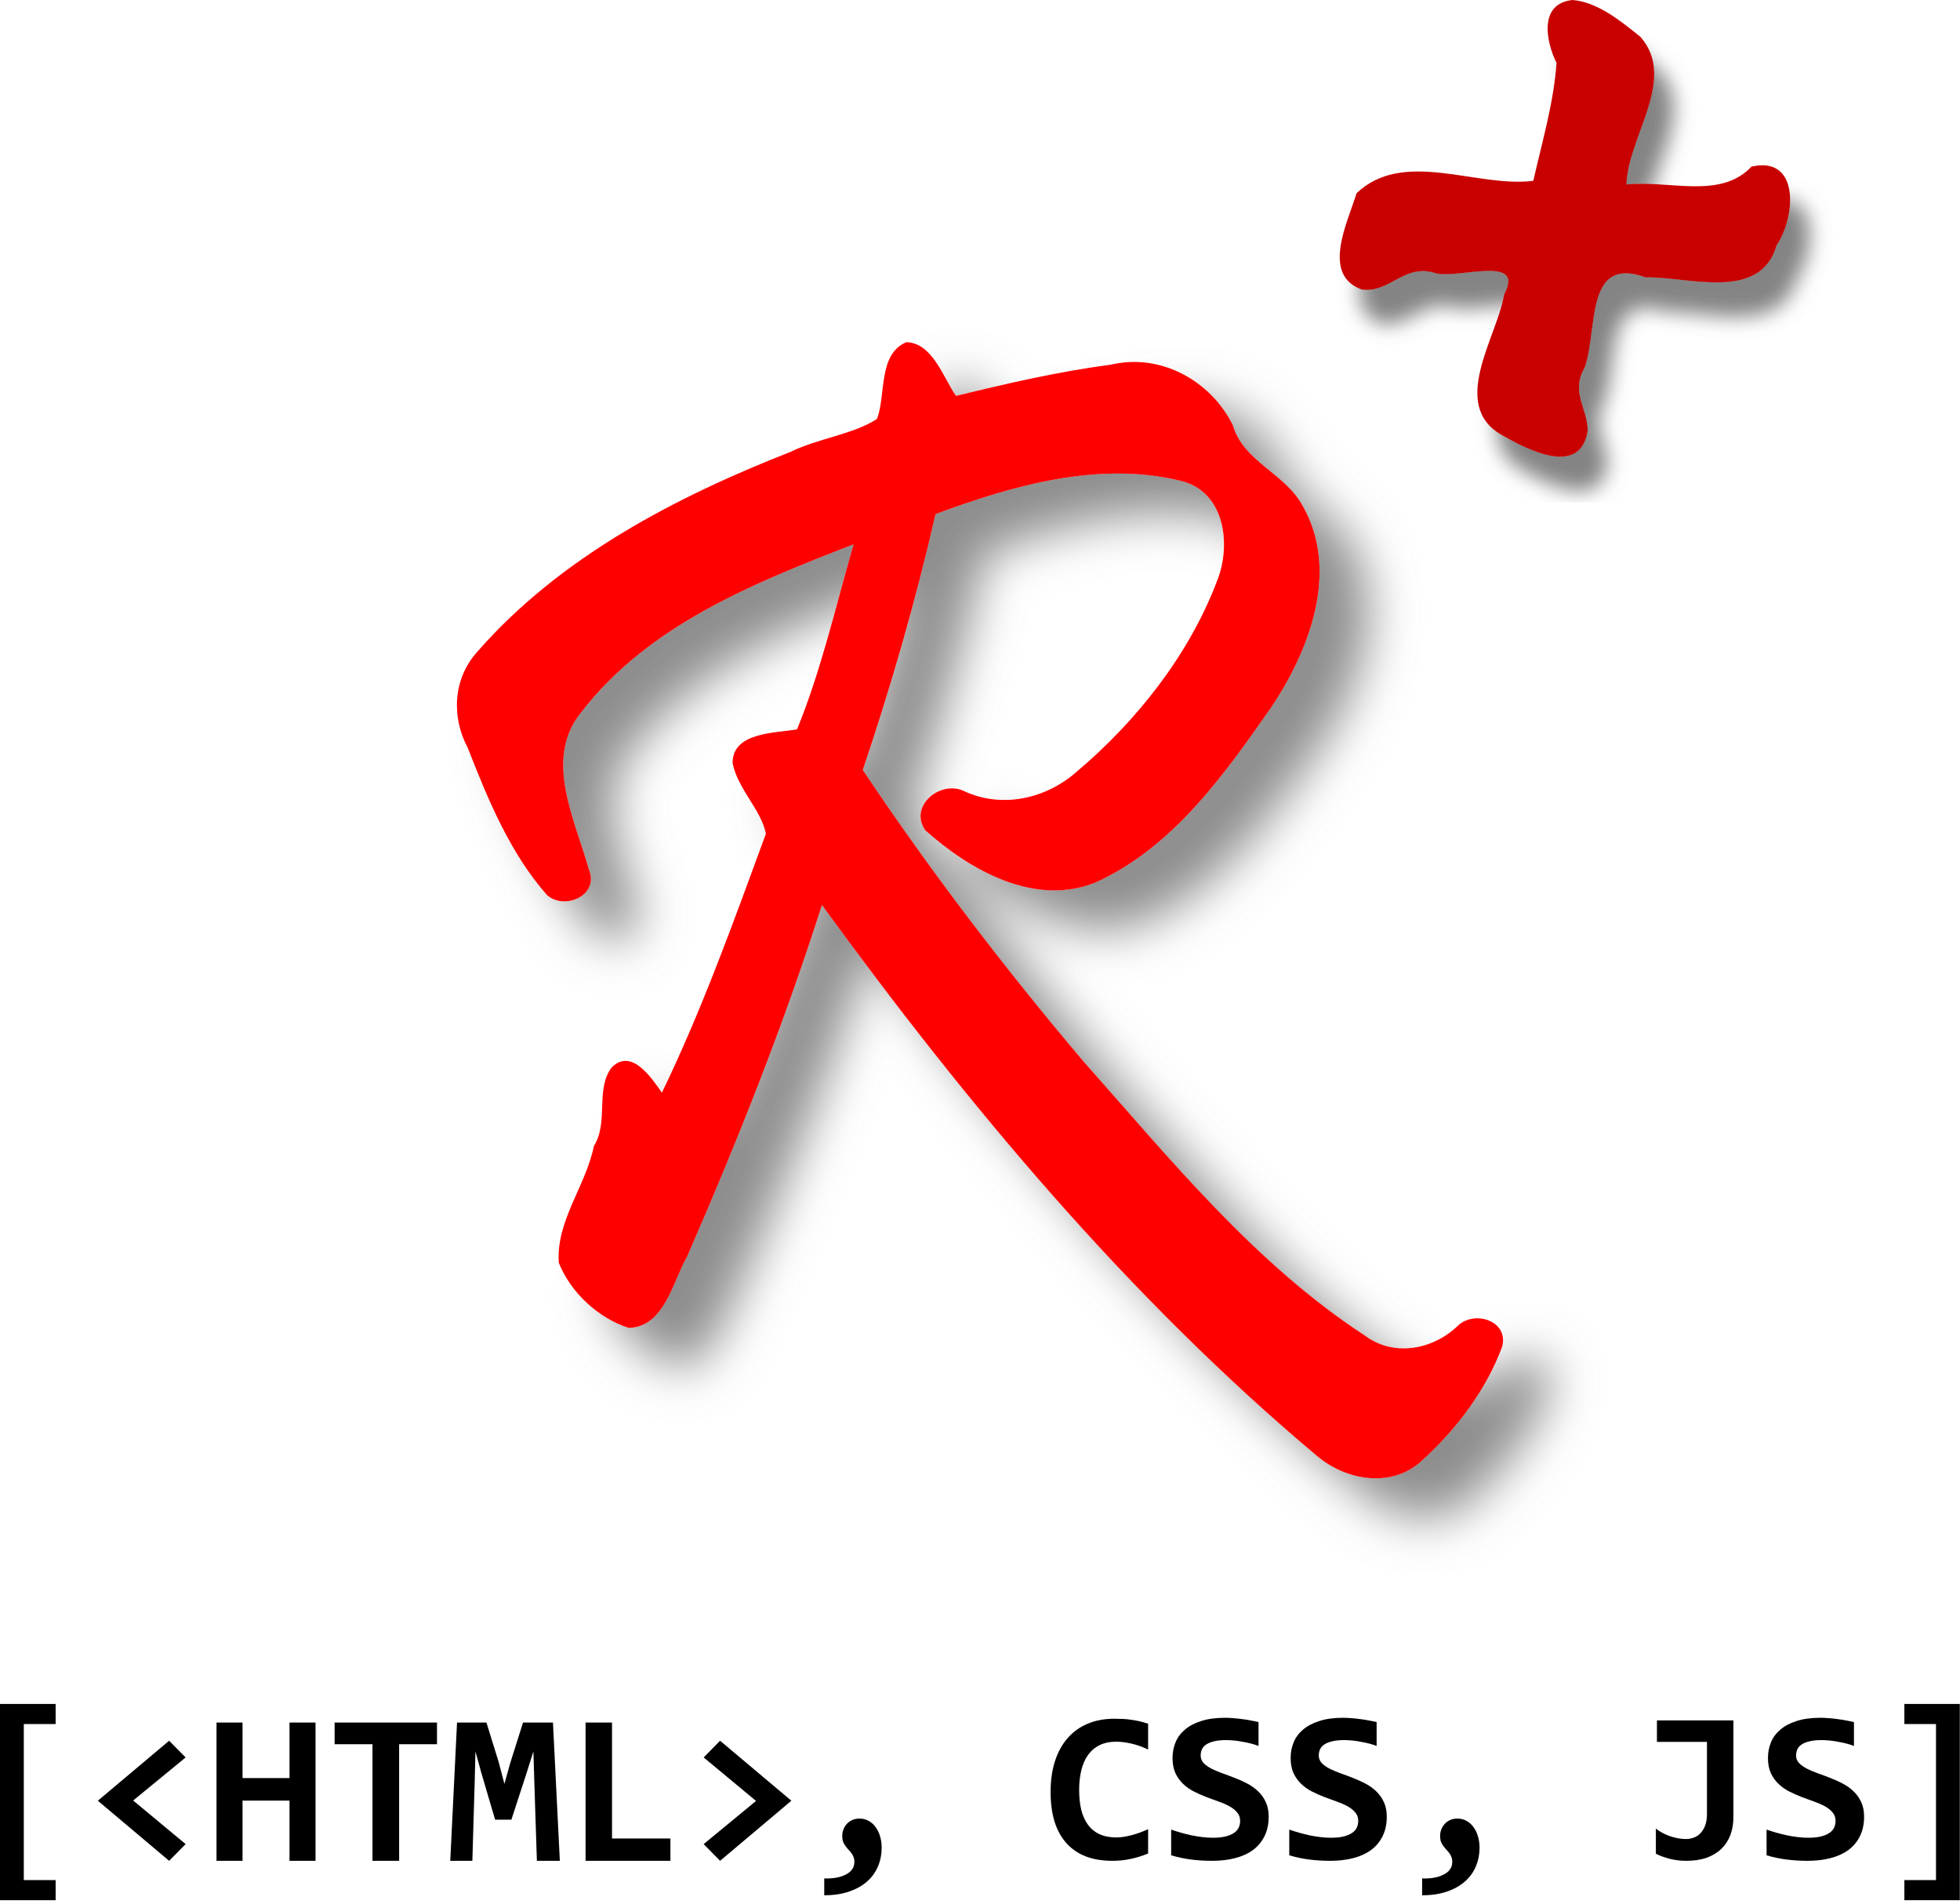
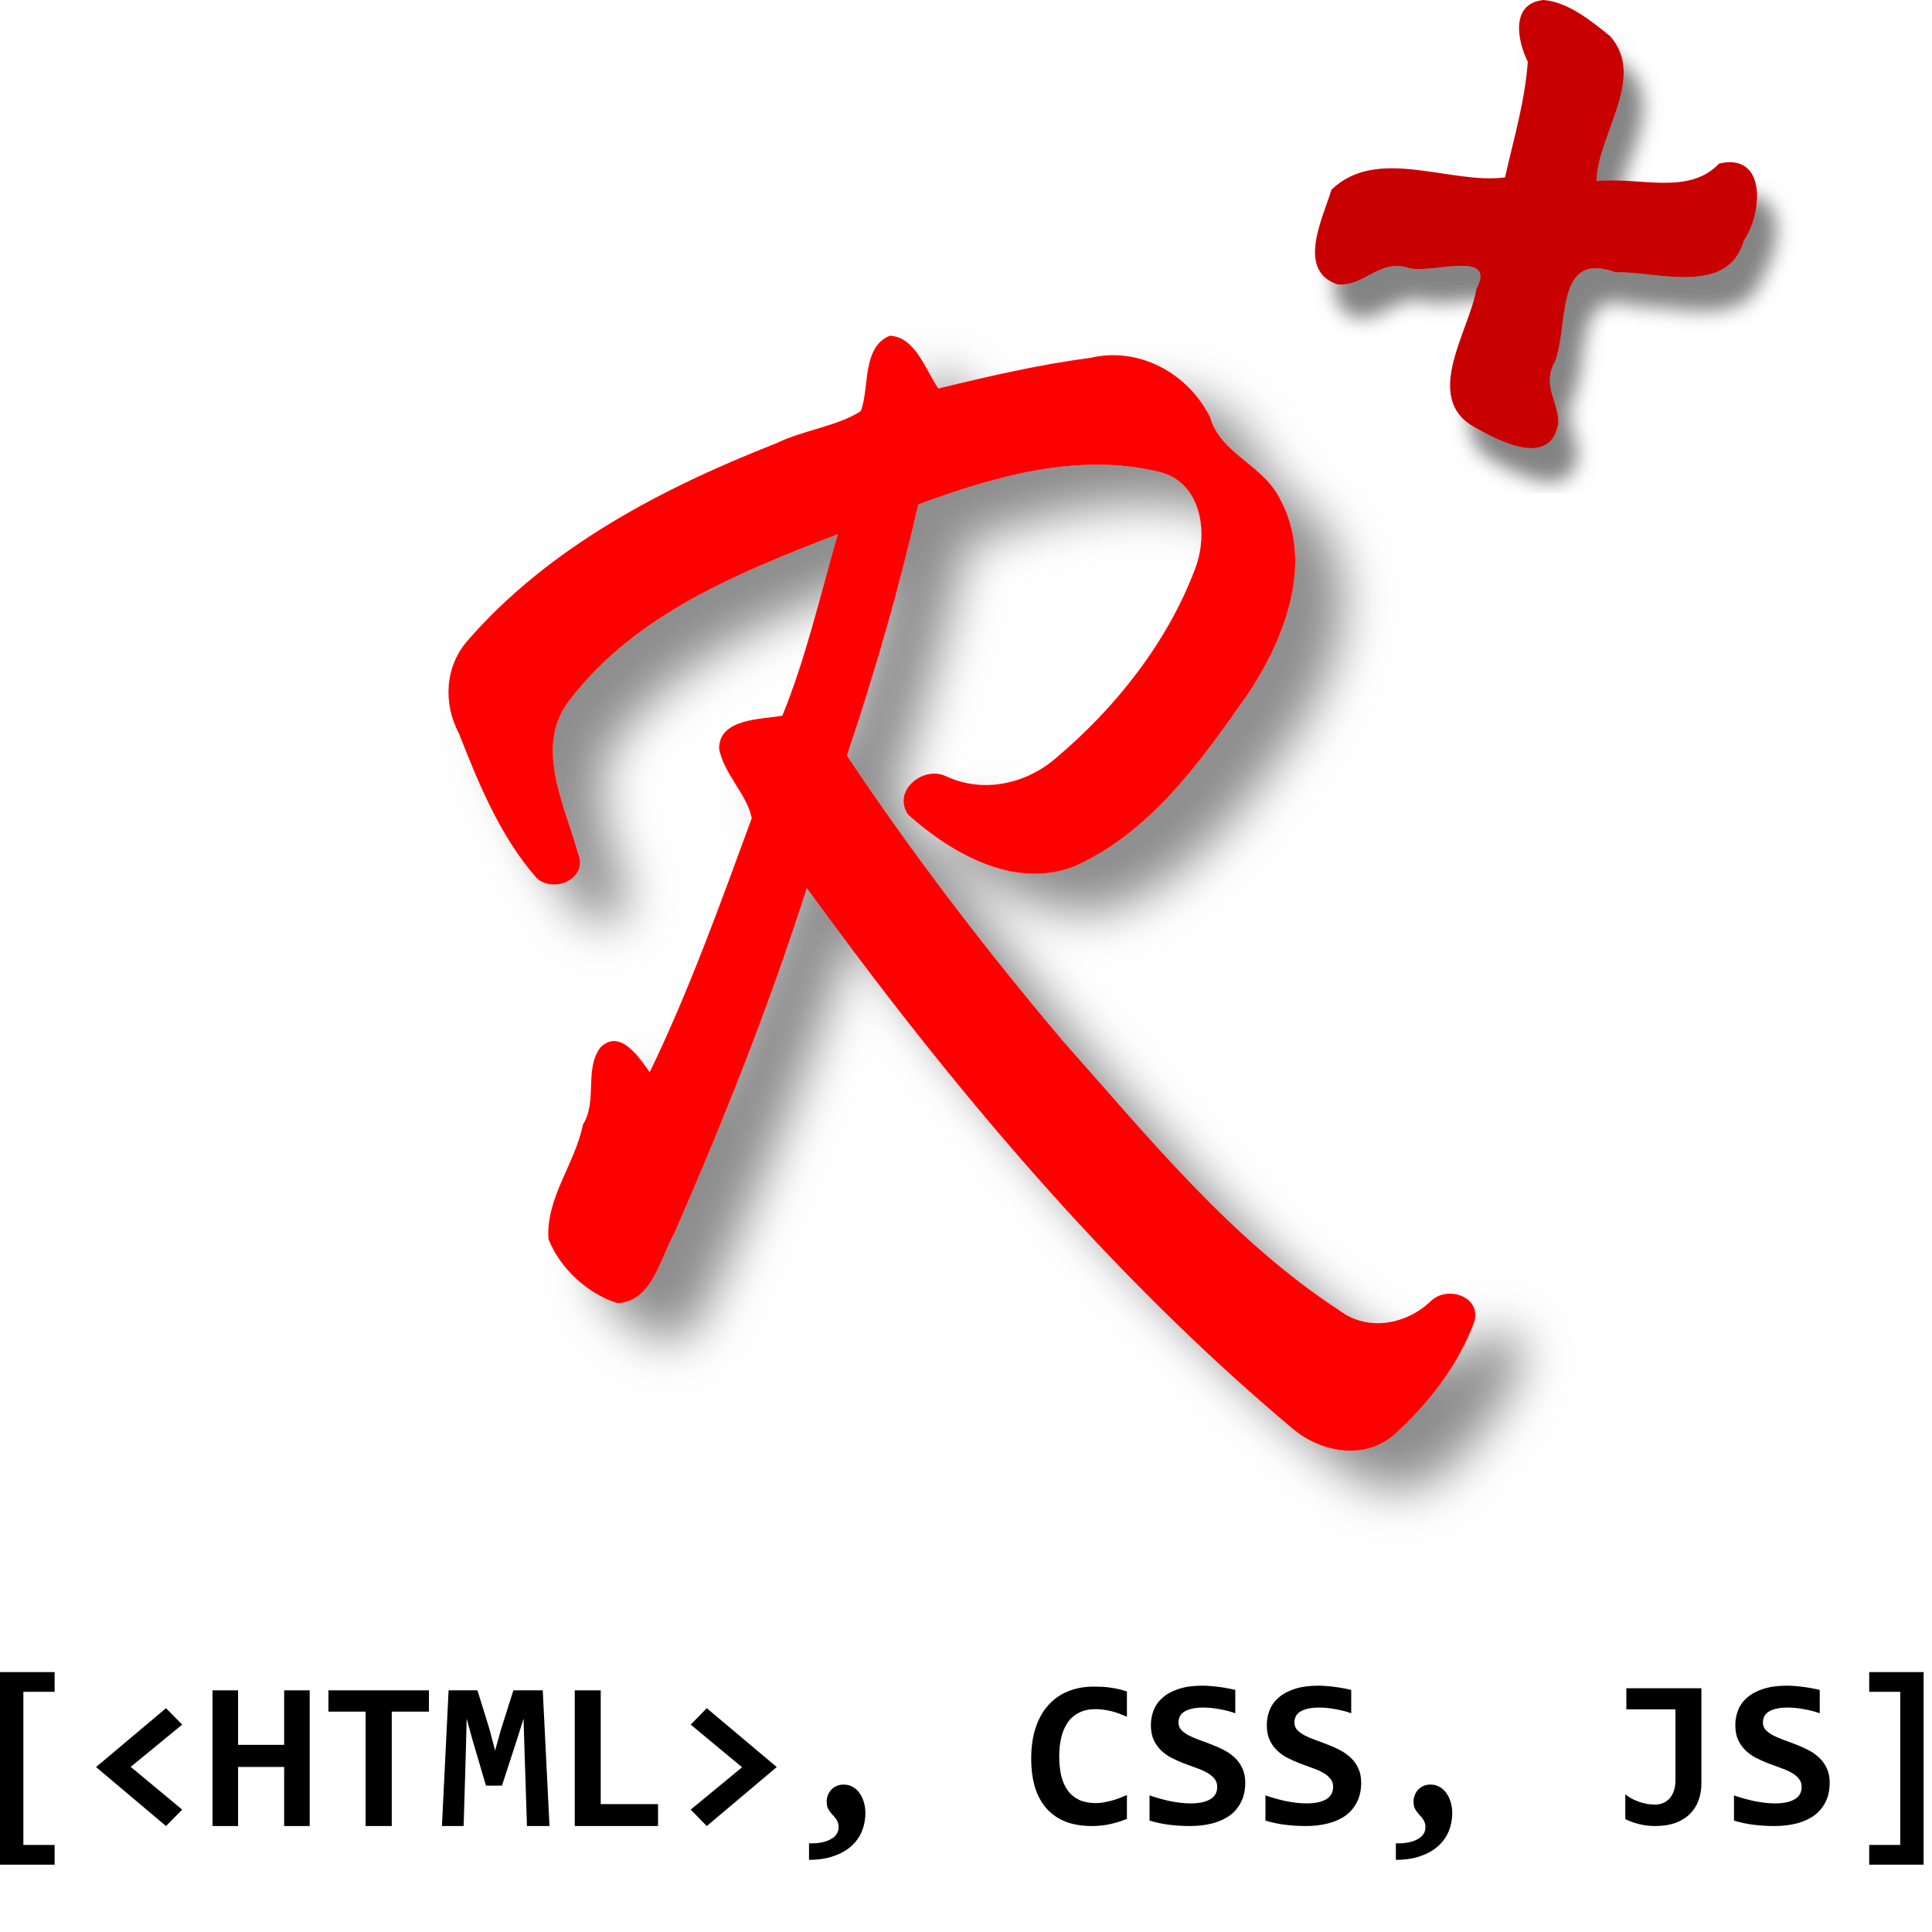
- <svg xmlns="http://www.w3.org/2000/svg" xmlns:xlink="http://www.w3.org/1999/xlink" width="398.305" height="386.771" version="1.1">
+ <svg xmlns="http://www.w3.org/2000/svg" xmlns:xlink="http://www.w3.org/1999/xlink" width="400" height="400" viewBox="0 0 400 400" version="1.1">
  <defs id="defs3">
    <filter id="drop-shadow" width="130%" height="120%">
      <feGaussianBlur in="SourceAlpha" stdDeviation="5" />
      <feOffset dx="10" dy="8" result="offsetblur" />
      <feFlood flood-color="rgb(128,128,128)" flood-opacity=".9" />
      <feComposite in2="offsetblur" operator="in" />
      <feMerge>
        <feMergeNode />
        <feMergeNode in="SourceGraphic" />
      </feMerge>
    </filter>
    <filter id="drop-shadow2" width="130%" height="120%">
      <feGaussianBlur in="SourceAlpha" stdDeviation="2" />
      <feOffset dx="4" dy="7" result="offsetblur" />
      <feFlood flood-color="rgb(100,100,100)" flood-opacity=".8" />
      <feComposite in2="offsetblur" operator="in" />
      <feMerge>
        <feMergeNode />
        <feMergeNode in="SourceGraphic" />
      </feMerge>
    </filter>
    <path id="text-S" d="m 19.817,20.075 c -2e-5,1.533 -0.287,2.866 -0.86,3.998 -0.559,1.132 -1.347,2.071 -2.364,2.816 -1.017,0.731 -2.228,1.275 -3.632,1.634 -1.404,0.358 -2.938,0.537 -4.6,0.537 -1.476,0 -2.902,-0.086 -4.277,-0.258 C 2.708,28.63 1.347,28.343 0,27.942 l 0,-5.223 c 0.659,0.229 1.347,0.444 2.063,0.645 0.716,0.201 1.433,0.38 2.149,0.537 0.731,0.143 1.454,0.258 2.171,0.344 0.716,0.086 1.411,0.129 2.085,0.129 1.003,10e-6 1.856,-0.086 2.558,-0.258 0.702,-0.172 1.275,-0.408 1.72,-0.709 0.444,-0.301 0.767,-0.659 0.967,-1.075 0.201,-0.416 0.301,-0.874 0.301,-1.376 -10e-6,-0.688 -0.201,-1.261 -0.602,-1.72 C 13.025,18.764 12.509,18.349 11.865,17.99 11.22,17.632 10.482,17.31 9.651,17.023 8.834,16.737 7.996,16.429 7.136,16.099 6.291,15.769 5.452,15.397 4.621,14.981 3.804,14.566 3.074,14.05 2.429,13.434 1.784,12.818 1.261,12.087 0.86,11.241 c -0.387,-0.86 -0.58,-1.891 -0.58,-3.095 0,-1.103 0.201,-2.149 0.602,-3.138 C 1.282,4.019 1.913,3.16 2.773,2.429 3.632,1.684 4.736,1.096 6.083,0.666 7.43,0.222 9.056,2.9636235e-5 10.962,-3.6376465e-7 11.521,2.9636235e-5 12.101,0.029 12.703,0.086 c 0.616,0.043 1.218,0.107 1.805,0.193 0.602,0.072 1.175,0.165 1.72,0.279 0.559,0.1 1.068,0.208 1.526,0.322 l 0,4.836 c -0.459,-0.172 -0.96,-0.33 -1.505,-0.473 -0.545,-0.143 -1.111,-0.265 -1.698,-0.365 -0.573,-0.115 -1.154,-0.201 -1.741,-0.258 -0.588,-0.057 -1.146,-0.086 -1.677,-0.086 -0.931,3e-5 -1.72,0.079 -2.364,0.236 -0.645,0.143 -1.175,0.351 -1.591,0.623 -0.416,0.258 -0.716,0.58 -0.903,0.967 -0.186,0.387 -0.279,0.817 -0.279,1.29 -1e-5,0.588 0.193,1.096 0.58,1.526 0.401,0.416 0.924,0.795 1.569,1.139 0.659,0.33 1.397,0.645 2.214,0.946 0.831,0.287 1.677,0.602 2.536,0.946 0.874,0.33 1.72,0.709 2.536,1.139 0.831,0.43 1.569,0.953 2.214,1.569 0.659,0.616 1.182,1.347 1.569,2.192 0.401,0.831 0.602,1.82 0.602,2.966" />
    <path id="text-lsb" d="m 4.6957284e-6,29.06 0,-39.871 11.306,0 0,4.084 -6.47,0 0,31.704 6.47,0 0,4.084 -11.306,0" />
    <path id="text-rsb" d="m 0,29.06 0,-4.084 6.427,0 0,-31.704 -6.427,0 0,-4.084 11.263,0 0,39.871 -11.263,0" />
    <path id="text-lt" d="M 14.487,29.06 0,16.851 14.487,4.664 17.84,8.06 7.179,16.808 17.84,25.664 14.487,29.06" />
    <path id="text-H" d="m 14.831,29.06 0,-12.23 -9.543,0 0,12.23 -5.288,0 0,-28.093 5.288,0 0,11.284 9.543,0 0,-11.284 5.288,0 0,28.093 -5.288,0" />
    <path id="text-T" d="m 13.111,5.373 0,23.686 -5.416,0 0,-23.686 -7.695,0 0,-4.406 20.806,0 0,4.406 -7.695,0" />
    <path id="text-M" d="M 17.604,29.06 17.088,13.176 16.894,6.835 15.54,11.134 l -3.117,9.565 -3.31,0 L 6.298,11.134 5.116,6.835 4.965,13.047 4.492,29.06 0,29.06 1.376,0.967 l 5.975,0 2.472,7.974 1.182,4.492 1.182,-4.234 2.601,-8.232 6.083,0 L 22.268,29.06 l -4.664,0" />
    <path id="text-L" d="m 0,29.06 0,-28.093 5.373,0 0,23.557 11.865,0 0,4.535 -17.238,0" />
    <path id="text-gt" d="M 3.332,4.664 17.819,16.851 3.332,29.06 0,25.664 10.64,16.894 0,8.06 3.332,4.664" />
    <path id="text-comma" d="m 0,25.642 c 0.86,0.029 1.662,-0.021 2.407,-0.15 0.745,-0.129 1.39,-0.337 1.934,-0.623 0.559,-0.272 0.996,-0.623 1.311,-1.053 0.315,-0.43 0.473,-0.939 0.473,-1.526 -1e-5,-0.416 -0.065,-0.767 -0.193,-1.053 C 5.818,20.935 5.667,20.67 5.481,20.441 5.295,20.197 5.094,19.968 4.879,19.753 4.679,19.524 4.485,19.287 4.299,19.044 4.113,18.786 3.955,18.499 3.826,18.184 3.711,17.854 3.654,17.46 3.654,17.002 c -10e-6,-0.444 0.079,-0.874 0.236,-1.29 0.158,-0.43 0.387,-0.81 0.688,-1.139 0.301,-0.33 0.666,-0.595 1.096,-0.795 0.444,-0.201 0.946,-0.301 1.505,-0.301 0.702,10e-6 1.333,0.165 1.891,0.494 0.559,0.315 1.032,0.752 1.419,1.311 0.387,0.545 0.681,1.175 0.881,1.891 0.201,0.702 0.301,1.44 0.301,2.214 -2e-5,1.333 -0.244,2.586 -0.731,3.761 -0.487,1.175 -1.218,2.2 -2.192,3.074 C 7.774,27.097 6.556,27.785 5.094,28.286 3.647,28.802 1.949,29.06 0,29.06 l 0,-3.418" />
    <path id="text-C" d="m 19.817,27.577 c -1.247,0.502 -2.457,0.874 -3.632,1.118 -1.161,0.244 -2.371,0.365 -3.632,0.365 -2.02,0 -3.812,-0.294 -5.373,-0.881 C 5.631,27.577 4.32,26.688 3.246,25.513 2.185,24.338 1.376,22.884 0.817,21.15 0.272,19.402 -9.9994975e-6,17.374 0,15.067 -9.9994975e-6,12.703 0.301,10.604 0.903,8.77 c 0.602,-1.848 1.462,-3.403 2.579,-4.664 1.118,-1.275 2.472,-2.243 4.062,-2.902 1.605,-0.673 3.403,-1.01 5.395,-1.01 0.645,3e-5 1.247,0.014 1.805,0.043 0.573,0.029 1.132,0.086 1.676,0.172 0.544,0.072 1.096,0.172 1.655,0.301 0.559,0.129 1.139,0.294 1.741,0.494 l 0,5.245 c -1.218,-0.573 -2.379,-0.982 -3.482,-1.225 -1.103,-0.244 -2.106,-0.365 -3.009,-0.365 -1.333,3e-5 -2.472,0.244 -3.417,0.731 -0.946,0.473 -1.727,1.146 -2.343,2.02 -0.602,0.86 -1.046,1.891 -1.333,3.095 -0.287,1.189 -0.43,2.5 -0.43,3.933 -10e-6,1.519 0.143,2.88 0.43,4.084 0.301,1.189 0.759,2.2 1.376,3.031 0.616,0.831 1.404,1.469 2.364,1.913 0.96,0.43 2.099,0.645 3.417,0.645 0.473,10e-6 0.982,-0.043 1.526,-0.129 0.559,-0.1 1.118,-0.222 1.676,-0.365 0.573,-0.158 1.132,-0.337 1.677,-0.537 0.559,-0.215 1.075,-0.43 1.548,-0.645 l 0,4.944" />
    <path id="text-J" d="m 15.755,20.226 c -2e-5,1.318 -0.208,2.522 -0.623,3.611 -0.416,1.089 -1.025,2.02 -1.827,2.794 -0.802,0.774 -1.798,1.376 -2.988,1.806 -1.189,0.416 -2.572,0.623 -4.148,0.623 -1.161,0 -2.278,-0.136 -3.353,-0.408 C 1.741,28.379 0.802,28.035 0,27.62 l 0,-5.116 c 0.358,0.301 0.774,0.58 1.247,0.838 0.487,0.258 1.003,0.487 1.548,0.688 0.544,0.186 1.103,0.337 1.677,0.451 0.573,0.1 1.139,0.15 1.698,0.15 0.473,0 0.96,-0.086 1.462,-0.258 0.516,-0.172 0.974,-0.459 1.376,-0.86 0.401,-0.401 0.731,-0.924 0.989,-1.569 0.258,-0.659 0.387,-1.469 0.387,-2.429 l 0,-14.616 -10.167,0 0,-4.363 15.54,0 0,19.688" />
  </defs>
  <g id="main">
    <path id="main-R" style="fill:#ff0000;filter:url(#drop-shadow)" d="m 184.192,69.518 c -5.789,2.435 -4.112,10.652 -5.969,15.594 -4.736,3.109 -11.951,3.949 -17.435,6.636 -23.54,9.239 -47.053,21.452 -63.909,40.802 -4.796,5.398 -5.171,13.106 -1.847,19.347 4.154,10.594 8.594,21.404 16.128,29.966 3.694,3.2 10.765,-0.042 8.5,-5.281 -2.754,-9.963 -9.23,-22.378 -1.594,-31.781 13.617,-17.747 35.081,-26.32 55.375,-34.188 -3.609,12.525 -6.609,25.746 -11.469,37.563 -4.438,0.803 -13.104,0.535 -13.094,6.844 1.012,5.282 5.858,9.55 6.757,14.379 -6.452,17.63 -13.159,36.208 -21.132,52.59 -2.089,-2.984 -6.178,-9.188 -10.219,-5.094 -3.354,4.499 -0.535,11.056 -3.594,15.938 -1.629,8.136 -7.764,15.261 -7.125,23.75 2.412,6.045 8.033,11.241 14.219,13.219 7.311,-0.227 8.943,-9.459 11.875,-14.539 10.175,-23.317 19.643,-47.093 27.375,-71.367 29.58,40.579 62.123,79.616 100.625,111.937 6,5.062 15.384,6.619 21.469,0.781 6.919,-6.309 12.892,-14.205 16.125,-22.969 1.456,-5.226 -5.516,-7.535 -8.937,-4.344 -5.017,4.878 -13.016,6.463 -18.906,2.062 -22.454,-14.645 -39.711,-36.02 -57.358,-55.881 -15.924,-18.827 -30.977,-38.487 -44.704,-59.056 5.758,-17.079 10.754,-34.398 14.781,-51.969 15.604,-5.784 32.963,-10.794 49.594,-6.813 9.234,2.039 10.59,13.082 7.562,20.5 -5.706,14.973 -16.321,28.38 -28.531,38.688 -6.279,5.523 -15.293,7.482 -22.938,3.844 -4.828,-2.203 -11.207,3.166 -7.781,8.031 9.121,8.134 22.34,15.651 34.75,10.531 15.565,-7.113 25.92,-21.727 35.438,-35.344 7.912,-11.734 14.143,-27.966 6.406,-41.313 -3.677,-6.535 -11.968,-8.84 -14.094,-16.219 -4.485,-9.011 -14.644,-14.651 -24.712,-12.286 -10.605,1.39 -21.133,3.818 -31.538,6.349 -2.578,-3.645 -4.753,-10.757 -10.094,-10.906 z" />
    <path style="fill:#c80000;filter:url(#drop-shadow2)" id="main-plus" d="m 319.541,0 c -7.01,0.758 -5.284,8.679 -3.224,12.782 -0.581,8.142 -2.933,16.025 -4.721,23.951 -11.513,1.472 -26.375,-6.591 -35.926,2.533 -1.782,5.875 -7.257,16.583 1.094,19.575 5.662,0.743 8.625,-5.343 14.852,-3.365 4.463,1.356 18.481,-3.939 14.028,4.378 -1.29,8.431 -11.289,22.471 -0.381,28.581 4.957,2.814 15.882,8.66 17.388,-0.921 -0.022,-4.61 -3.519,-7.807 -0.633,-12.782 2.794,-7.88 -0.034,-22.898 12.436,-18.366 8.419,-0.226 23.312,5.078 26.599,-6.564 3.798,-5.437 4.882,-18.251 -5.124,-15.948 -6.349,6.763 -16.906,2.667 -25.39,3.627 0.222,-9.624 10.415,-21.417 2.821,-29.996 -3.961,-3.192 -8.732,-7.097 -13.818,-7.485 z" />
  </g>
  <g id="text" transform="translate(0,357)">
    <use xlink:href="#text-lsb" x="0" />
    <use xlink:href="#text-lt" x="19.882" y="-8" />
    <use xlink:href="#text-H" x="44" y="-8" />
    <use xlink:href="#text-T" x="68" y="-8" />
    <use xlink:href="#text-M" x="91.5" y="-8" />
    <use xlink:href="#text-L" x="119" y="-8" />
    <use xlink:href="#text-gt" x="143" y="-8" />
    <use xlink:href="#text-comma" x="167.5" y="-1" />
    <use xlink:href="#text-C" x="213.5" y="-8" />
    <use xlink:href="#text-S" x="238" y="-8" />
    <use xlink:href="#text-S" x="262" y="-8" />
    <use xlink:href="#text-comma" x="289" y="-1" />
    <use xlink:href="#text-J" x="336.5" y="-8" />
    <use xlink:href="#text-S" x="359" y="-8" />
    <use xlink:href="#text-rsb" x="387" />
  </g>
</svg>
